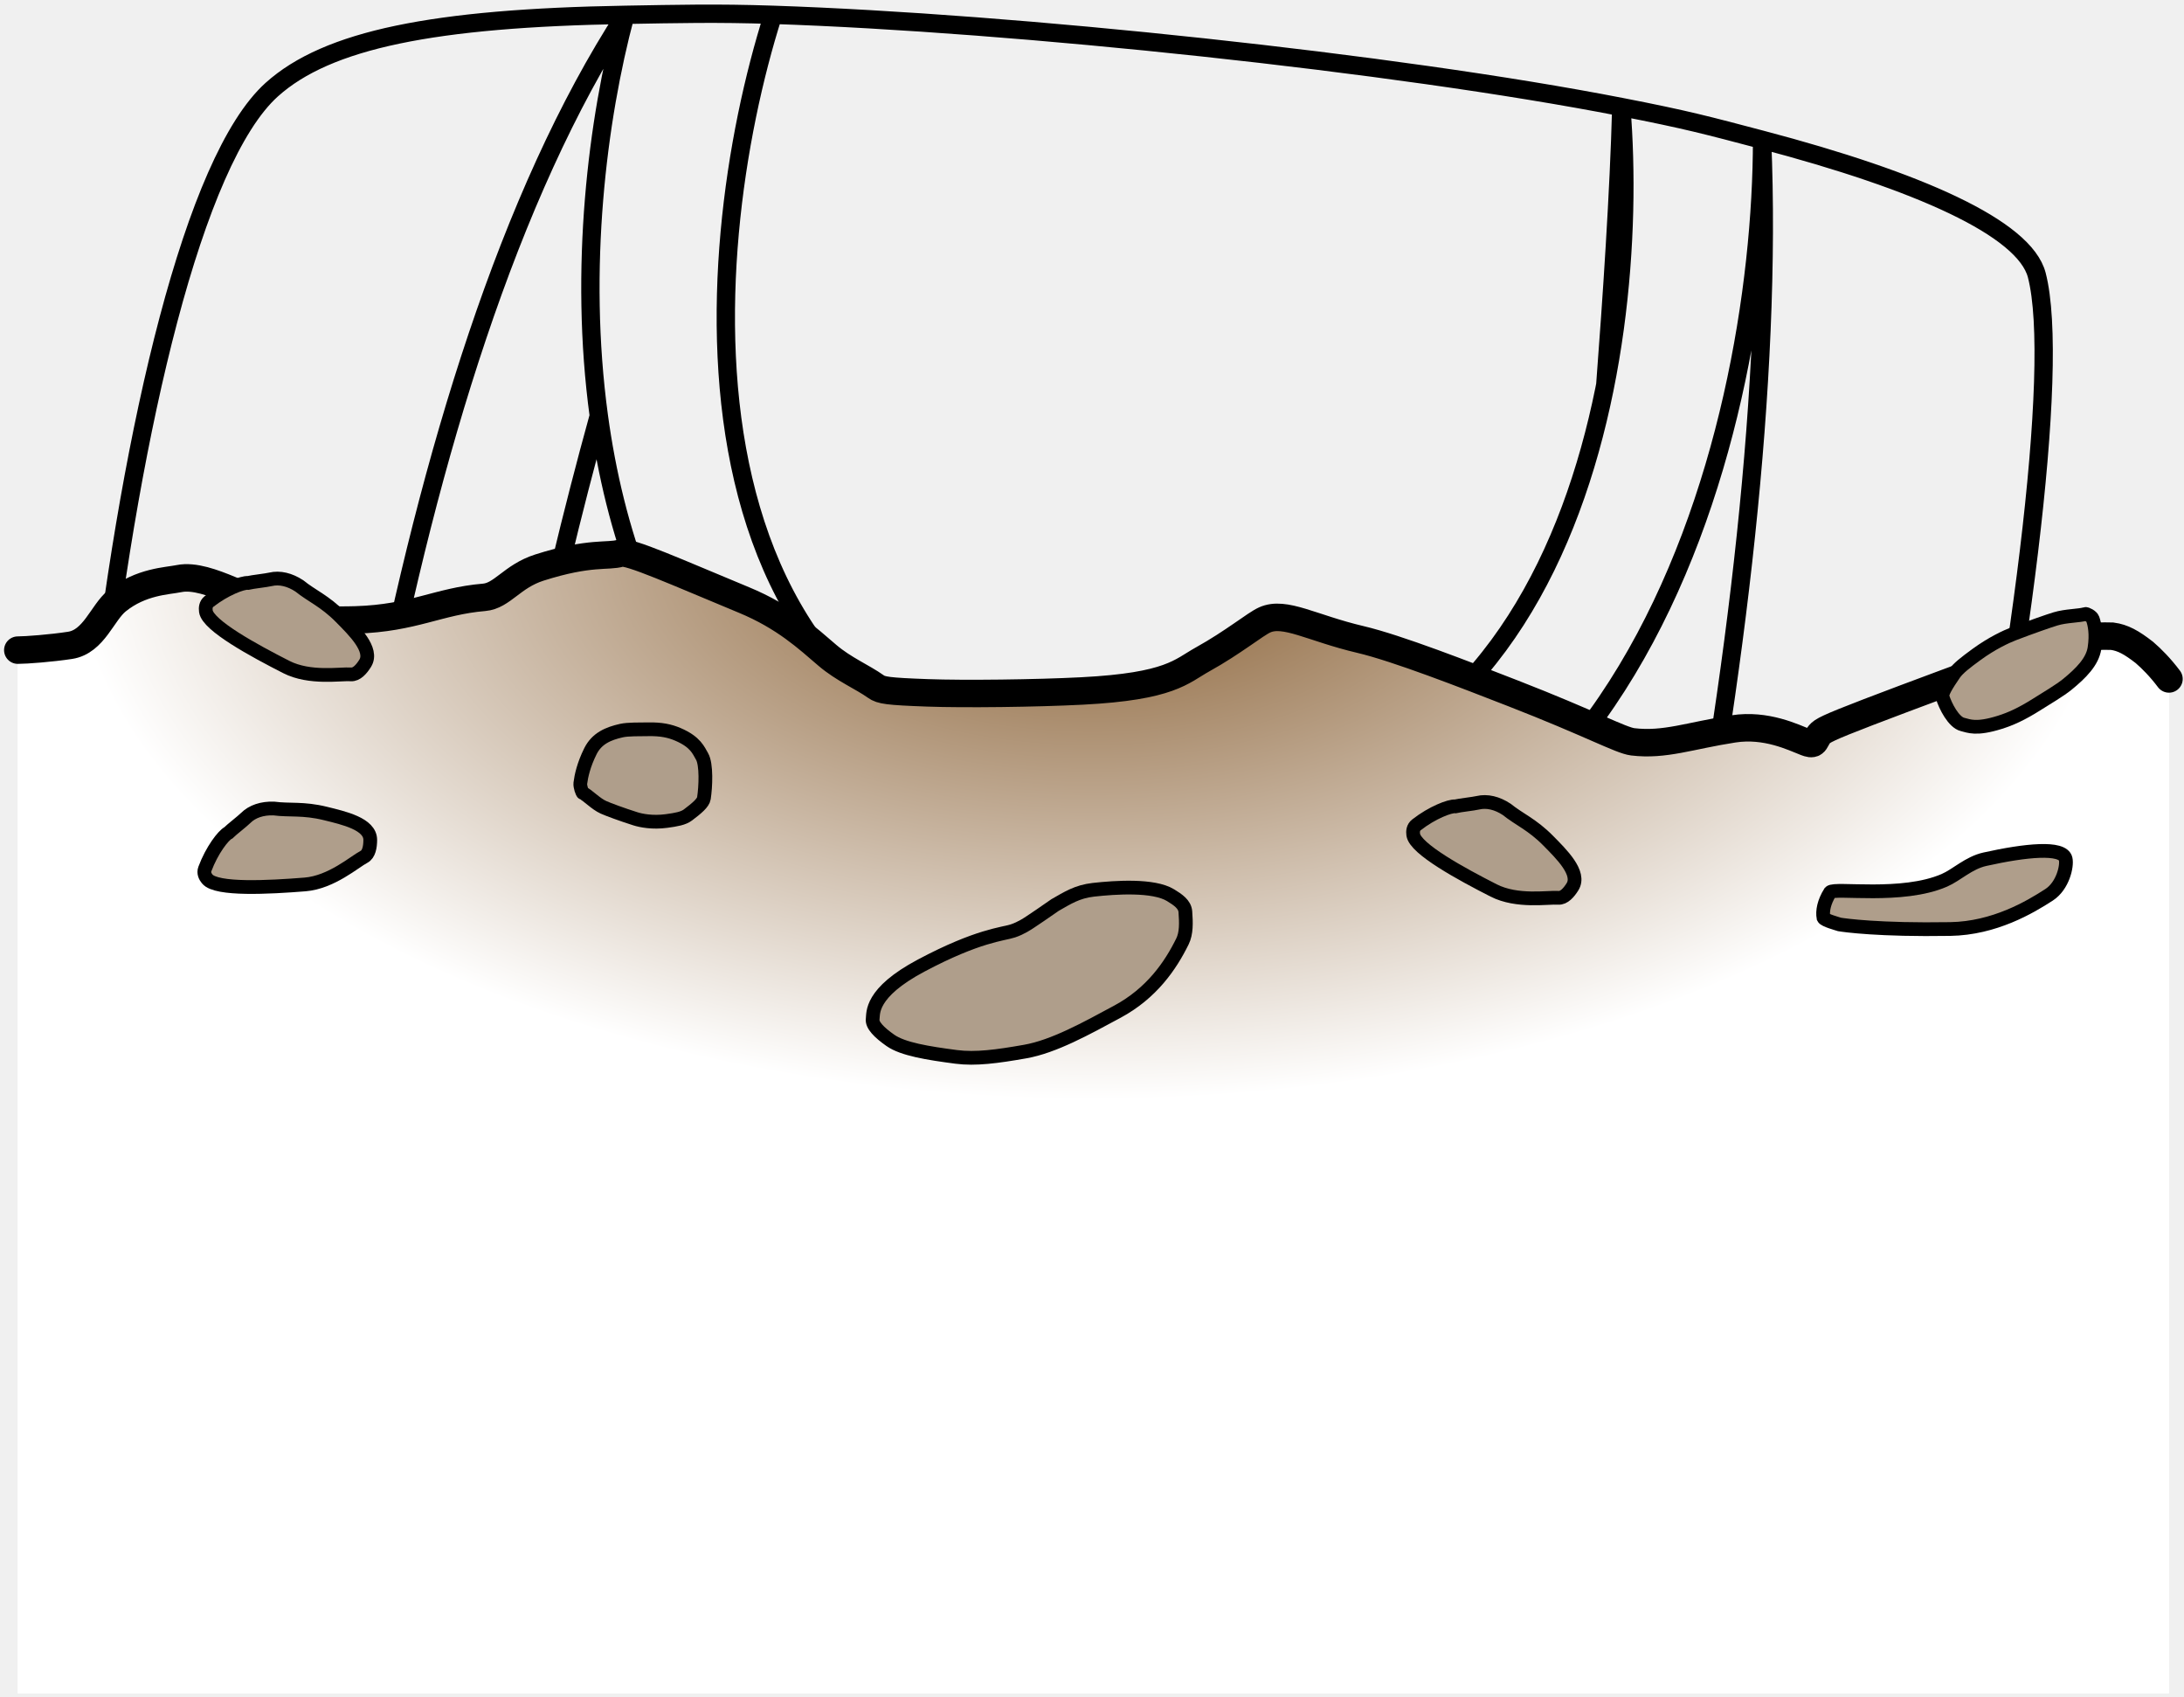
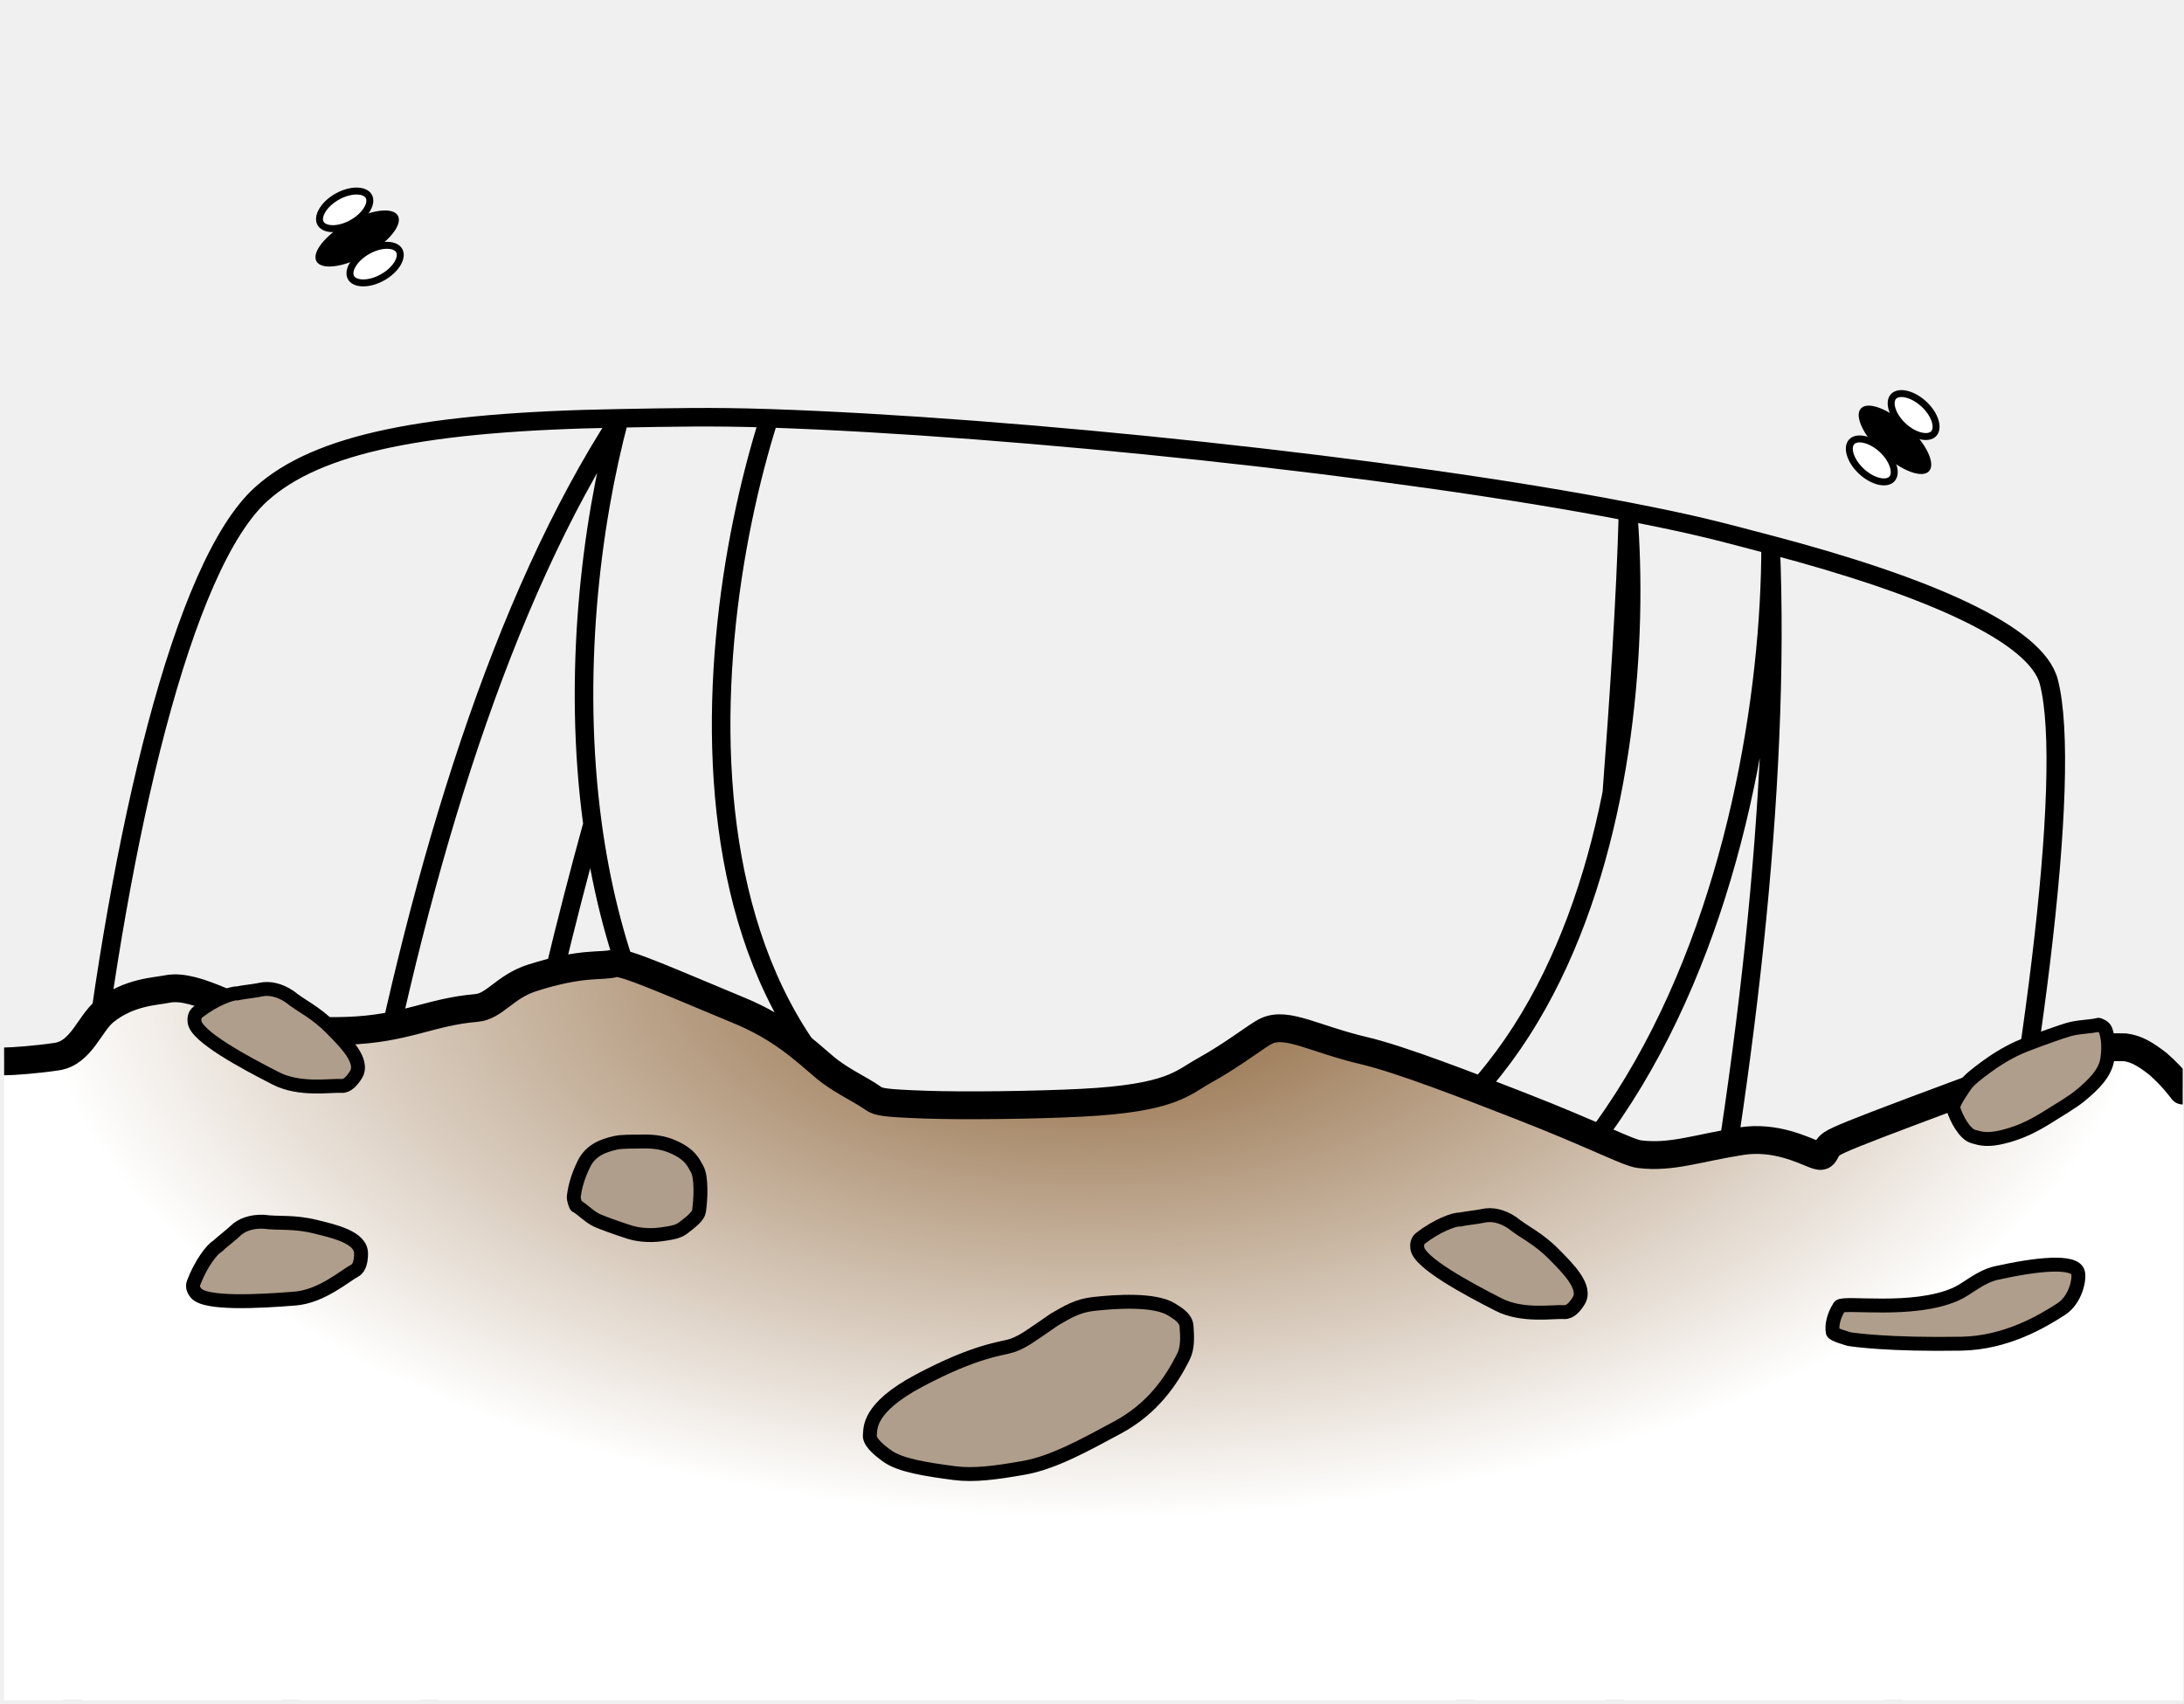
- <svg xmlns="http://www.w3.org/2000/svg" width="318" height="247" viewBox="0 0 318 247" fill="none">
-   <path d="M41.308 218.77C27.56 213.212 18.051 206.769 15.308 199.485C3.708 168.685 16.788 33.549 39.566 13.05C47.674 5.753 63.159 2.632 91.066 2.157M41.308 218.77C45.308 153.592 57.066 54.549 91.066 2.157M41.308 218.77C46.843 221.007 53.064 223.101 59.808 225.049M91.066 2.157C98.679 2.028 104.233 1.88 112.566 2.157M91.066 2.157C86.969 17.425 84.273 39.091 87.189 60.527M59.808 225.049C93.75 234.851 153.421 242.15 192.808 244.173M59.808 225.049C63.953 177.296 71.369 117.704 87.189 60.527M112.566 2.157C147.81 3.33 203.049 9.151 236.066 15.575M112.566 2.157C101.399 37.288 95.666 109.349 162.066 116.549C228.466 123.749 239.066 52.233 236.066 15.575M192.808 244.173C202.943 244.693 207.562 244.198 216.308 244.173M192.808 244.173C206.025 212.238 218.955 174.507 227.914 110.049M236.066 15.575C245.6 17.43 248.531 18.232 256.566 20.349M236.066 15.575C235.744 27.955 234.688 43.495 233.735 56.049M216.308 244.173C238.709 244.108 247.881 241.775 252.808 237.985C272.308 222.985 303.566 67.05 296.566 40.05C294.787 33.187 279.248 26.325 256.566 20.349M216.308 244.173C235.308 194.485 259.566 90.549 256.566 20.349M256.566 20.349C256.566 63.082 236.866 145.649 158.066 134.049C110.011 126.975 91.745 94.032 87.189 60.527" stroke="url(#paint0_linear_419_56)" stroke-width="2.668" />
-   <path d="M10.2 93.45C7.464 93.869 3.841 94.146 2.592 94.146V246.5H315.812V98.339C314.529 96.637 313.283 95.391 312.233 94.484C310.353 93.022 309.095 92.326 307.545 92.119C304.612 92.049 302.066 92.093 295.289 94.538C289.169 96.746 277.961 100.897 272.001 103.186C266.04 105.476 265.349 105.891 264.931 106.383C264.514 106.876 264.376 107.43 264.093 107.635C263.81 107.84 263.388 107.721 262.973 107.562C261.151 106.859 257.18 104.872 252.403 105.61C246.048 106.591 242.392 108.053 237.737 107.492C235.997 107.283 231.465 104.778 220.37 100.461L219.899 100.277C212.869 97.542 203.328 93.829 198.071 92.592C190.985 90.926 187.07 88.426 184.14 89.748C182.746 90.376 179.572 93.015 175.117 95.486C171.982 97.224 170.452 99.426 157.546 100.09C150.816 100.436 140.435 100.559 135.035 100.364C129.217 100.155 128.301 99.995 127.538 99.452C125.574 98.054 122.855 96.935 120.477 94.907C117.598 92.452 114.283 89.316 108.33 86.85C98.549 82.8 91.561 79.657 90.358 80.03C88.541 80.594 85.95 79.765 78.534 82.129C74.561 83.395 73.13 86.238 70.496 86.46C63.785 87.026 60.271 89.48 51.812 89.745C45.185 89.953 41.196 89.118 39.973 88.481C38.224 87.571 35.785 86.288 33.471 85.336C31.096 84.359 28.254 83.281 26.067 83.735C24.387 84.083 20.522 84.144 17.047 86.955C14.886 88.703 13.683 92.916 10.2 93.45Z" fill="white" />
-   <path d="M10.2 93.45C7.464 93.869 3.841 94.146 2.592 94.146V246.5H315.812V98.339C314.529 96.637 313.283 95.391 312.233 94.484C310.353 93.022 309.095 92.326 307.545 92.119C304.612 92.049 302.066 92.093 295.289 94.538C289.169 96.746 277.961 100.897 272.001 103.186C266.04 105.476 265.349 105.891 264.931 106.383C264.514 106.876 264.376 107.43 264.093 107.635C263.81 107.84 263.388 107.721 262.973 107.562C261.151 106.859 257.18 104.872 252.403 105.61C246.048 106.591 242.392 108.053 237.737 107.492C235.997 107.283 231.465 104.778 220.37 100.461L219.899 100.277C212.869 97.542 203.328 93.829 198.071 92.592C190.985 90.926 187.07 88.426 184.14 89.748C182.746 90.376 179.572 93.015 175.117 95.486C171.982 97.224 170.452 99.426 157.546 100.09C150.816 100.436 140.435 100.559 135.035 100.364C129.217 100.155 128.301 99.995 127.538 99.452C125.574 98.054 122.855 96.935 120.477 94.907C117.598 92.452 114.283 89.316 108.33 86.85C98.549 82.8 91.561 79.657 90.358 80.03C88.541 80.594 85.95 79.765 78.534 82.129C74.561 83.395 73.13 86.238 70.496 86.46C63.785 87.026 60.271 89.48 51.812 89.745C45.185 89.953 41.196 89.118 39.973 88.481C38.224 87.571 35.785 86.288 33.471 85.336C31.096 84.359 28.254 83.281 26.067 83.735C24.387 84.083 20.522 84.144 17.047 86.955C14.886 88.703 13.683 92.916 10.2 93.45Z" fill="url(#paint1_radial_419_56)" />
-   <path d="M2.592 94.636C3.841 94.636 7.464 94.359 10.2 93.94C13.683 93.406 14.886 89.194 17.047 87.445C20.522 84.635 24.387 84.573 26.067 84.225C28.254 83.772 31.096 84.85 33.471 85.827C35.785 86.778 38.224 88.061 39.973 88.971C41.196 89.608 45.185 90.443 51.812 90.236C60.271 89.971 63.785 87.516 70.496 86.95C73.13 86.728 74.561 83.885 78.534 82.619C85.95 80.255 88.541 81.084 90.358 80.52C91.561 80.147 98.549 83.29 108.33 87.34C114.283 89.806 117.598 92.942 120.477 95.397C122.855 97.425 125.574 98.544 127.538 99.942C128.301 100.486 129.217 100.645 135.035 100.854C140.435 101.049 150.816 100.926 157.546 100.58C170.452 99.916 171.982 97.714 175.117 95.976C179.572 93.505 182.746 90.867 184.14 90.238C187.07 88.916 190.985 91.416 198.071 93.083C203.446 94.347 213.3 98.2 220.37 100.951C231.465 105.268 235.997 107.773 237.737 107.983C242.392 108.543 246.048 107.081 252.403 106.1C257.18 105.362 261.151 107.349 262.973 108.052C263.388 108.212 263.81 108.331 264.093 108.125C264.376 107.92 264.514 107.366 264.931 106.874C265.349 106.381 266.041 105.966 272.001 103.676C277.961 101.387 289.169 97.236 295.289 95.028C302.066 92.584 304.612 92.54 307.545 92.609C309.095 92.816 310.353 93.513 312.233 94.974C313.283 95.882 314.529 97.127 315.812 98.829" stroke="black" stroke-width="4" stroke-linecap="round" />
-   <path d="M29.826 126.509C30.855 123.741 32.531 121.59 33.248 121.233C33.738 120.743 35.295 119.547 35.778 119.064C36.736 118.105 38.192 117.63 39.864 117.691C42.149 117.99 44.154 117.62 47.373 118.412C50.084 119.078 53.914 119.941 53.91 122.262C53.908 123.28 53.717 124.347 53.004 124.72C51.62 125.442 48.251 128.435 44.409 128.743C39.194 129.162 31.511 129.573 30.181 127.954C29.882 127.59 29.614 127.08 29.826 126.509Z" fill="#AF9E8B" stroke="black" stroke-width="2" stroke-linecap="round" />
-   <path d="M206.226 120.082C208.551 118.262 211.105 117.306 211.903 117.377C212.577 117.216 214.529 117.011 215.194 116.853C216.512 116.538 218.002 116.894 219.394 117.822C221.185 119.272 223.086 120.006 225.415 122.365C227.377 124.353 230.188 127.093 228.97 129.068C228.436 129.934 227.715 130.744 226.912 130.688C225.354 130.579 220.917 131.366 217.482 129.618C212.82 127.245 206.058 123.575 205.772 121.499C205.707 121.032 205.746 120.457 206.226 120.082Z" fill="#AF9E8B" stroke="black" stroke-width="2" stroke-linecap="round" />
-   <path d="M30.431 87.558C32.756 85.739 35.31 84.782 36.108 84.854C36.782 84.693 38.735 84.488 39.399 84.329C40.718 84.014 42.207 84.371 43.6 85.298C45.39 86.749 47.292 87.483 49.621 89.842C51.583 91.829 54.394 94.569 53.176 96.544C52.641 97.411 51.92 98.22 51.117 98.164C49.56 98.056 45.123 98.843 41.688 97.094C37.025 94.722 30.264 91.051 29.977 88.976C29.913 88.509 29.952 87.934 30.431 87.558Z" fill="#AF9E8B" stroke="black" stroke-width="2" stroke-linecap="round" />
-   <path d="M283.971 135.231C273.574 135.404 268.569 134.687 267.852 134.568C267.484 134.445 265.686 133.966 265.507 133.6C265.329 132.64 265.57 131.321 266.475 129.877C267.134 129.158 276.951 130.823 283.115 128.139C284.919 127.353 286.639 125.6 289.011 125.072C294.916 123.756 300.344 123.206 300.768 125.025C301.006 126.045 300.37 128.94 298.357 130.249C295.572 132.059 290.384 135.124 283.971 135.231Z" fill="#AF9E8B" stroke="black" stroke-width="2" stroke-linecap="round" />
-   <path d="M134.128 140.551C142.463 136.124 146 136 147.5 135.5C148.681 135.106 149.653 134.445 150.015 134.203L150.015 134.203C150.734 133.724 151.815 133.003 153.62 131.74C155.422 130.718 156.826 129.786 159.206 129.52C162.421 129.162 167.958 128.789 170.439 130.308C171.516 130.967 172.514 131.634 172.594 132.717C172.713 134.337 172.757 135.847 172.167 137.043C170.421 140.586 167.688 144.573 162.711 147.258C158.15 149.717 153.439 152.337 149.258 153.072C145.184 153.79 142.041 154.211 139.229 153.844C135.09 153.303 131.451 152.716 129.636 151.436C128.019 150.298 126.927 149.21 127.066 148.316C127.187 147.537 126.62 144.539 134.128 140.551Z" fill="#AF9E8B" stroke="black" stroke-width="2" stroke-linecap="round" />
-   <path d="M85.967 109.353C84.983 111.323 84.627 112.979 84.5 114C84.438 114.5 84.774 115.423 84.903 115.466C85.159 115.552 85.63 115.938 86.187 116.387C86.745 116.837 87.298 117.26 87.878 117.521C88.542 117.82 90.579 118.577 92.525 119.191C93.337 119.447 95 119.785 97.046 119.509C98.474 119.316 99.494 119.136 100.164 118.629C101.47 117.643 102.387 116.873 102.493 116.19C102.748 114.546 102.9 111.256 102.212 110.091C101.719 109.256 101.298 108.006 98.716 106.901C97.521 106.39 96.272 106.122 94.382 106.157C93.17 106.18 91.454 106.129 90.475 106.351C88.576 106.781 86.906 107.471 85.967 109.353Z" fill="#AF9E8B" stroke="black" stroke-width="2" stroke-linecap="round" />
-   <path d="M304.968 94.343C305.279 92.283 304.992 90.889 304.709 90.096C304.57 89.707 303.788 89.312 303.619 89.375C303.285 89.499 302.574 89.57 301.736 89.659C300.897 89.748 300.074 89.853 299.289 90.088C298.389 90.357 295.7 91.293 293.175 92.262C292.122 92.666 290.044 93.623 287.78 95.276C286.2 96.43 285.09 97.284 284.524 98.112C283.423 99.724 282.681 100.91 282.847 101.456C283.245 102.77 284.461 105.143 285.754 105.453C286.681 105.675 287.699 106.235 291.171 105.148C292.777 104.645 294.345 103.936 296.529 102.561C297.929 101.678 299.947 100.486 300.993 99.633C303.02 97.979 304.672 96.31 304.968 94.343Z" fill="#AF9E8B" stroke="black" stroke-width="2" stroke-linecap="round" />
+ <svg xmlns="http://www.w3.org/2000/svg" width="314" height="245" viewBox="0 0 314 245" fill="none">
+   <g clip-path="url(#clip0_428_49)">
+     <path d="M39.308 276.77C25.56 271.212 16.051 264.769 13.308 257.485C1.708 226.685 14.788 91.549 37.566 71.05C45.674 63.753 61.159 60.632 89.066 60.157M39.308 276.77C43.308 211.592 55.066 112.549 89.066 60.157M39.308 276.77C44.843 279.007 51.064 281.101 57.808 283.049M89.066 60.157C96.679 60.028 102.233 59.88 110.566 60.157M89.066 60.157C84.969 75.425 82.273 97.091 85.189 118.527M57.808 283.049C91.75 292.851 151.421 300.15 190.808 302.173M57.808 283.049C61.953 235.296 69.369 175.704 85.189 118.527M110.566 60.157C145.81 61.33 201.049 67.151 234.066 73.575M110.566 60.157C99.399 95.288 93.666 167.349 160.066 174.549C226.466 181.749 237.066 110.233 234.066 73.575M190.808 302.173C200.943 302.693 205.562 302.198 214.308 302.173M190.808 302.173C204.025 270.238 216.955 232.507 225.914 168.049M234.066 73.575C243.6 75.43 246.531 76.232 254.566 78.349M234.066 73.575C233.744 85.955 232.688 101.495 231.735 114.049M214.308 302.173C236.709 302.108 245.881 299.775 250.808 295.985C270.308 280.985 301.566 125.05 294.566 98.05C292.787 91.187 277.248 84.325 254.566 78.349M214.308 302.173C233.308 252.485 257.566 148.549 254.566 78.349M254.566 78.349C254.566 121.082 234.866 203.649 156.066 192.049C108.011 184.975 89.745 152.032 85.189 118.527" stroke="url(#paint0_linear_428_49)" stroke-width="2.668" />
+     <path d="M8.2 151.45C5.464 151.869 1.841 152.146 0.592 152.146V304.5H313.812V156.339C312.529 154.637 311.283 153.391 310.233 152.484C308.353 151.022 307.095 150.326 305.545 150.119C302.612 150.049 300.066 150.093 293.289 152.538C287.169 154.746 275.961 158.897 270.001 161.186C264.04 163.476 263.349 163.891 262.931 164.383C262.514 164.876 262.376 165.43 262.093 165.635C261.81 165.84 261.388 165.721 260.973 165.562C259.151 164.859 255.18 162.872 250.403 163.61C244.048 164.591 240.392 166.053 235.737 165.492C233.997 165.283 229.465 162.778 218.37 158.461L217.899 158.277C210.869 155.542 201.328 151.829 196.071 150.592C188.985 148.926 185.07 146.426 182.14 147.747C180.746 148.376 177.572 151.015 173.117 153.486C169.982 155.224 168.452 157.426 155.546 158.09C148.816 158.436 138.435 158.559 133.035 158.364C127.217 158.155 126.301 157.995 125.538 157.452C123.574 156.054 120.855 154.935 118.477 152.907C115.598 150.452 112.283 147.316 106.33 144.85C96.549 140.8 89.561 137.657 88.358 138.03C86.541 138.594 83.95 137.765 76.534 140.129C72.561 141.395 71.13 144.238 68.496 144.46C61.785 145.026 58.271 147.48 49.812 147.745C43.185 147.953 39.196 147.118 37.973 146.481C36.224 145.571 33.785 144.288 31.471 143.336C29.096 142.359 26.254 141.281 24.067 141.735C22.387 142.083 18.522 142.144 15.047 144.955C12.886 146.703 11.683 150.916 8.2 151.45Z" fill="white" />
+     <path d="M8.2 151.45C5.464 151.869 1.841 152.146 0.592 152.146V304.5H313.812V156.339C312.529 154.637 311.283 153.391 310.233 152.484C308.353 151.022 307.095 150.326 305.545 150.119C302.612 150.049 300.066 150.093 293.289 152.538C287.169 154.746 275.961 158.897 270.001 161.186C264.04 163.476 263.349 163.891 262.931 164.383C262.514 164.876 262.376 165.43 262.093 165.635C261.81 165.84 261.388 165.721 260.973 165.562C259.151 164.859 255.18 162.872 250.403 163.61C244.048 164.591 240.392 166.053 235.737 165.492C233.997 165.283 229.465 162.778 218.37 158.461L217.899 158.277C210.869 155.542 201.328 151.829 196.071 150.592C188.985 148.926 185.07 146.426 182.14 147.747C180.746 148.376 177.572 151.015 173.117 153.486C169.982 155.224 168.452 157.426 155.546 158.09C148.816 158.436 138.435 158.559 133.035 158.364C127.217 158.155 126.301 157.995 125.538 157.452C123.574 156.054 120.855 154.935 118.477 152.907C115.598 150.452 112.283 147.316 106.33 144.85C96.549 140.8 89.561 137.657 88.358 138.03C86.541 138.594 83.95 137.765 76.534 140.129C72.561 141.395 71.13 144.238 68.496 144.46C61.785 145.026 58.271 147.48 49.812 147.745C43.185 147.953 39.196 147.118 37.973 146.481C36.224 145.571 33.785 144.288 31.471 143.336C29.096 142.359 26.254 141.281 24.067 141.735C22.387 142.083 18.522 142.144 15.047 144.955C12.886 146.703 11.683 150.916 8.2 151.45Z" fill="url(#paint1_radial_428_49)" />
+     <path d="M0.592 152.636C1.841 152.636 5.464 152.359 8.2 151.94C11.683 151.406 12.886 147.194 15.047 145.445C18.522 142.635 22.387 142.573 24.067 142.225C26.254 141.772 29.096 142.85 31.471 143.827C33.785 144.778 36.224 146.062 37.973 146.971C39.196 147.608 43.185 148.443 49.812 148.236C58.271 147.971 61.785 145.516 68.496 144.95C71.13 144.728 72.561 141.885 76.534 140.619C83.95 138.255 86.541 139.084 88.358 138.52C89.561 138.147 96.549 141.29 106.33 145.34C112.283 147.806 115.598 150.942 118.477 153.397C120.855 155.425 123.574 156.544 125.538 157.942C126.301 158.486 127.217 158.645 133.035 158.854C138.435 159.049 148.816 158.926 155.546 158.58C168.452 157.916 169.982 155.714 173.117 153.976C177.572 151.505 180.746 148.867 182.14 148.238C185.07 146.916 188.985 149.416 196.071 151.083C201.446 152.347 211.3 156.2 218.37 158.951C229.465 163.268 233.997 165.773 235.737 165.983C240.392 166.543 244.048 165.081 250.403 164.1C255.18 163.362 259.151 165.349 260.973 166.052C261.388 166.212 261.81 166.331 262.093 166.125C262.376 165.92 262.514 165.366 262.931 164.874C263.349 164.381 264.041 163.966 270.001 161.676C275.961 159.387 287.169 155.236 293.289 153.028C300.066 150.584 302.612 150.54 305.545 150.609C307.095 150.816 308.353 151.512 310.233 152.974C311.283 153.882 312.529 155.127 313.812 156.829" stroke="black" stroke-width="4" stroke-linecap="round" />
+     <path d="M27.826 184.509C28.855 181.741 30.531 179.59 31.248 179.233C31.738 178.743 33.295 177.547 33.778 177.064C34.736 176.105 36.192 175.63 37.864 175.691C40.149 175.99 42.154 175.62 45.373 176.412C48.084 177.078 51.914 177.941 51.91 180.262C51.908 181.28 51.717 182.347 51.004 182.72C49.62 183.442 46.251 186.435 42.409 186.743C37.194 187.162 29.511 187.573 28.181 185.954C27.882 185.59 27.614 185.08 27.826 184.509Z" fill="#AF9E8B" stroke="black" stroke-width="2" stroke-linecap="round" />
+     <path d="M204.226 178.082C206.551 176.262 209.105 175.306 209.903 175.377C210.577 175.216 212.529 175.011 213.194 174.853C214.512 174.538 216.002 174.894 217.394 175.822C219.185 177.272 221.086 178.006 223.415 180.365C225.377 182.353 228.188 185.093 226.97 187.068C226.436 187.934 225.715 188.744 224.912 188.688C223.354 188.579 218.917 189.366 215.482 187.618C210.82 185.245 204.058 181.575 203.772 179.499C203.707 179.032 203.746 178.457 204.226 178.082Z" fill="#AF9E8B" stroke="black" stroke-width="2" stroke-linecap="round" />
+     <path d="M28.431 145.558C30.756 143.739 33.31 142.782 34.108 142.854C34.782 142.693 36.735 142.488 37.399 142.329C38.718 142.014 40.207 142.371 41.6 143.298C43.39 144.749 45.292 145.483 47.621 147.842C49.583 149.829 52.394 152.569 51.176 154.544C50.641 155.411 49.92 156.22 49.117 156.164C47.56 156.056 43.123 156.843 39.688 155.094C35.025 152.721 28.264 149.051 27.977 146.976C27.913 146.509 27.952 145.934 28.431 145.558Z" fill="#AF9E8B" stroke="black" stroke-width="2" stroke-linecap="round" />
+     <path d="M281.971 193.231C271.574 193.404 266.569 192.687 265.852 192.568C265.484 192.445 263.686 191.966 263.507 191.6C263.329 190.64 263.57 189.321 264.475 187.877C265.134 187.158 274.951 188.823 281.115 186.139C282.919 185.353 284.639 183.6 287.011 183.072C292.916 181.756 298.344 181.206 298.768 183.025C299.006 184.045 298.37 186.94 296.357 188.249C293.572 190.059 288.384 193.124 281.971 193.231Z" fill="#AF9E8B" stroke="black" stroke-width="2" stroke-linecap="round" />
+     <path d="M132.128 198.551C140.463 194.124 144 194 145.5 193.5C146.681 193.106 147.653 192.445 148.015 192.203L148.015 192.203C148.734 191.724 149.815 191.003 151.62 189.74C153.422 188.718 154.826 187.786 157.206 187.52C160.421 187.162 165.958 186.789 168.439 188.308C169.516 188.967 170.514 189.634 170.594 190.717C170.713 192.337 170.757 193.847 170.167 195.043C168.421 198.586 165.688 202.573 160.711 205.258C156.15 207.717 151.439 210.337 147.258 211.072C143.184 211.79 140.041 212.211 137.229 211.844C133.09 211.303 129.451 210.716 127.636 209.436C126.019 208.298 124.927 207.21 125.066 206.316C125.187 205.537 124.62 202.539 132.128 198.551Z" fill="#AF9E8B" stroke="black" stroke-width="2" stroke-linecap="round" />
+     <path d="M83.967 167.353C82.983 169.323 82.627 170.979 82.5 172C82.438 172.5 82.774 173.423 82.903 173.466C83.159 173.552 83.63 173.938 84.187 174.387C84.745 174.837 85.298 175.26 85.878 175.521C86.542 175.82 88.579 176.577 90.525 177.191C91.337 177.447 93 177.785 95.046 177.509C96.474 177.316 97.494 177.136 98.164 176.629C99.47 175.643 100.387 174.873 100.493 174.19C100.748 172.546 100.9 169.256 100.212 168.091C99.719 167.256 99.298 166.006 96.716 164.901C95.521 164.39 94.272 164.122 92.382 164.157C91.17 164.18 89.454 164.129 88.475 164.351C86.576 164.781 84.906 165.471 83.967 167.353Z" fill="#AF9E8B" stroke="black" stroke-width="2" stroke-linecap="round" />
+     <path d="M302.968 152.343C303.279 150.283 302.992 148.889 302.709 148.096C302.57 147.707 301.788 147.312 301.619 147.375C301.285 147.499 300.574 147.57 299.736 147.659C298.897 147.748 298.074 147.853 297.289 148.088C296.389 148.357 293.7 149.293 291.175 150.262C290.122 150.666 288.044 151.623 285.78 153.277C284.2 154.43 283.09 155.284 282.524 156.112C281.423 157.724 280.681 158.91 280.847 159.456C281.245 160.77 282.461 163.143 283.754 163.453C284.681 163.675 285.699 164.235 289.171 163.148C290.777 162.645 292.345 161.936 294.529 160.561C295.929 159.678 297.947 158.486 298.993 157.634C301.02 155.979 302.672 154.31 302.968 152.343Z" fill="#AF9E8B" stroke="black" stroke-width="2" stroke-linecap="round" />
+     <ellipse cx="51.353" cy="34.298" rx="6.71" ry="2.684" transform="rotate(-29.2784 51.3527 34.2979)" fill="black" />
+     <path d="M48.487 28.272C49.499 27.704 50.532 27.45 51.371 27.474C52.221 27.499 52.777 27.801 53.02 28.233C53.263 28.667 53.23 29.299 52.808 30.038C52.392 30.766 51.635 31.515 50.623 32.082C49.611 32.649 48.578 32.904 47.739 32.88C46.889 32.855 46.332 32.553 46.089 32.12C45.846 31.687 45.88 31.055 46.302 30.317C46.718 29.588 47.475 28.839 48.487 28.272Z" fill="white" stroke="black" />
+     <path d="M52.863 36.075C53.875 35.507 54.908 35.252 55.747 35.277C56.597 35.302 57.153 35.603 57.396 36.036C57.639 36.469 57.606 37.102 57.184 37.84C56.767 38.569 56.011 39.317 54.999 39.885C53.987 40.452 52.953 40.707 52.115 40.682C51.264 40.657 50.708 40.355 50.465 39.922C50.222 39.489 50.255 38.858 50.678 38.119C51.094 37.391 51.851 36.642 52.863 36.075Z" fill="white" stroke="black" />
+     <ellipse cx="272.445" cy="63.249" rx="6.655" ry="2.662" transform="rotate(-137.319 272.445 63.2495)" fill="black" />
+     <path d="M267.645 67.798C266.8 67.018 266.242 66.122 266.008 65.325C265.771 64.516 265.885 63.9 266.217 63.54C266.55 63.179 267.154 63.017 267.979 63.188C268.793 63.356 269.731 63.839 270.577 64.619C271.422 65.398 271.979 66.295 272.213 67.092C272.451 67.901 272.337 68.516 272.005 68.877C271.673 69.237 271.068 69.401 270.242 69.23C269.429 69.061 268.491 68.577 267.645 67.798Z" fill="white" stroke="black" />
+     <path d="M273.661 61.276C272.816 60.497 272.258 59.601 272.024 58.803C271.787 57.995 271.9 57.379 272.233 57.018C272.565 56.658 273.17 56.495 273.995 56.666C274.809 56.835 275.747 57.318 276.592 58.097C277.438 58.877 277.995 59.773 278.229 60.571C278.466 61.379 278.353 61.995 278.021 62.355C277.688 62.716 277.083 62.879 276.258 62.708C275.444 62.539 274.506 62.056 273.661 61.276Z" fill="white" stroke="black" />
+   </g>
  <defs>
-     <linearGradient id="paint0_linear_419_56" x1="154.284" y1="2" x2="154.284" y2="244.41" gradientUnits="userSpaceOnUse">
+     <linearGradient id="paint0_linear_428_49" x1="152.284" y1="60" x2="152.284" y2="302.41" gradientUnits="userSpaceOnUse">
      <stop />
      <stop offset="1" />
    </linearGradient>
-     <radialGradient id="paint1_radial_419_56" cx="0" cy="0" r="1" gradientUnits="userSpaceOnUse" gradientTransform="translate(159 80) rotate(89.9305) scale(166.5 313.22)">
+     <radialGradient id="paint1_radial_428_49" cx="0" cy="0" r="1" gradientUnits="userSpaceOnUse" gradientTransform="translate(157 138) rotate(89.9305) scale(166.5 313.22)">
      <stop stop-color="#855B2E" />
      <stop offset="0.481" stop-color="white" />
    </radialGradient>
+     <clipPath id="clip0_428_49">
+       <rect width="313.22" height="244.5" fill="white" transform="translate(0.591797)" />
+     </clipPath>
  </defs>
</svg>
